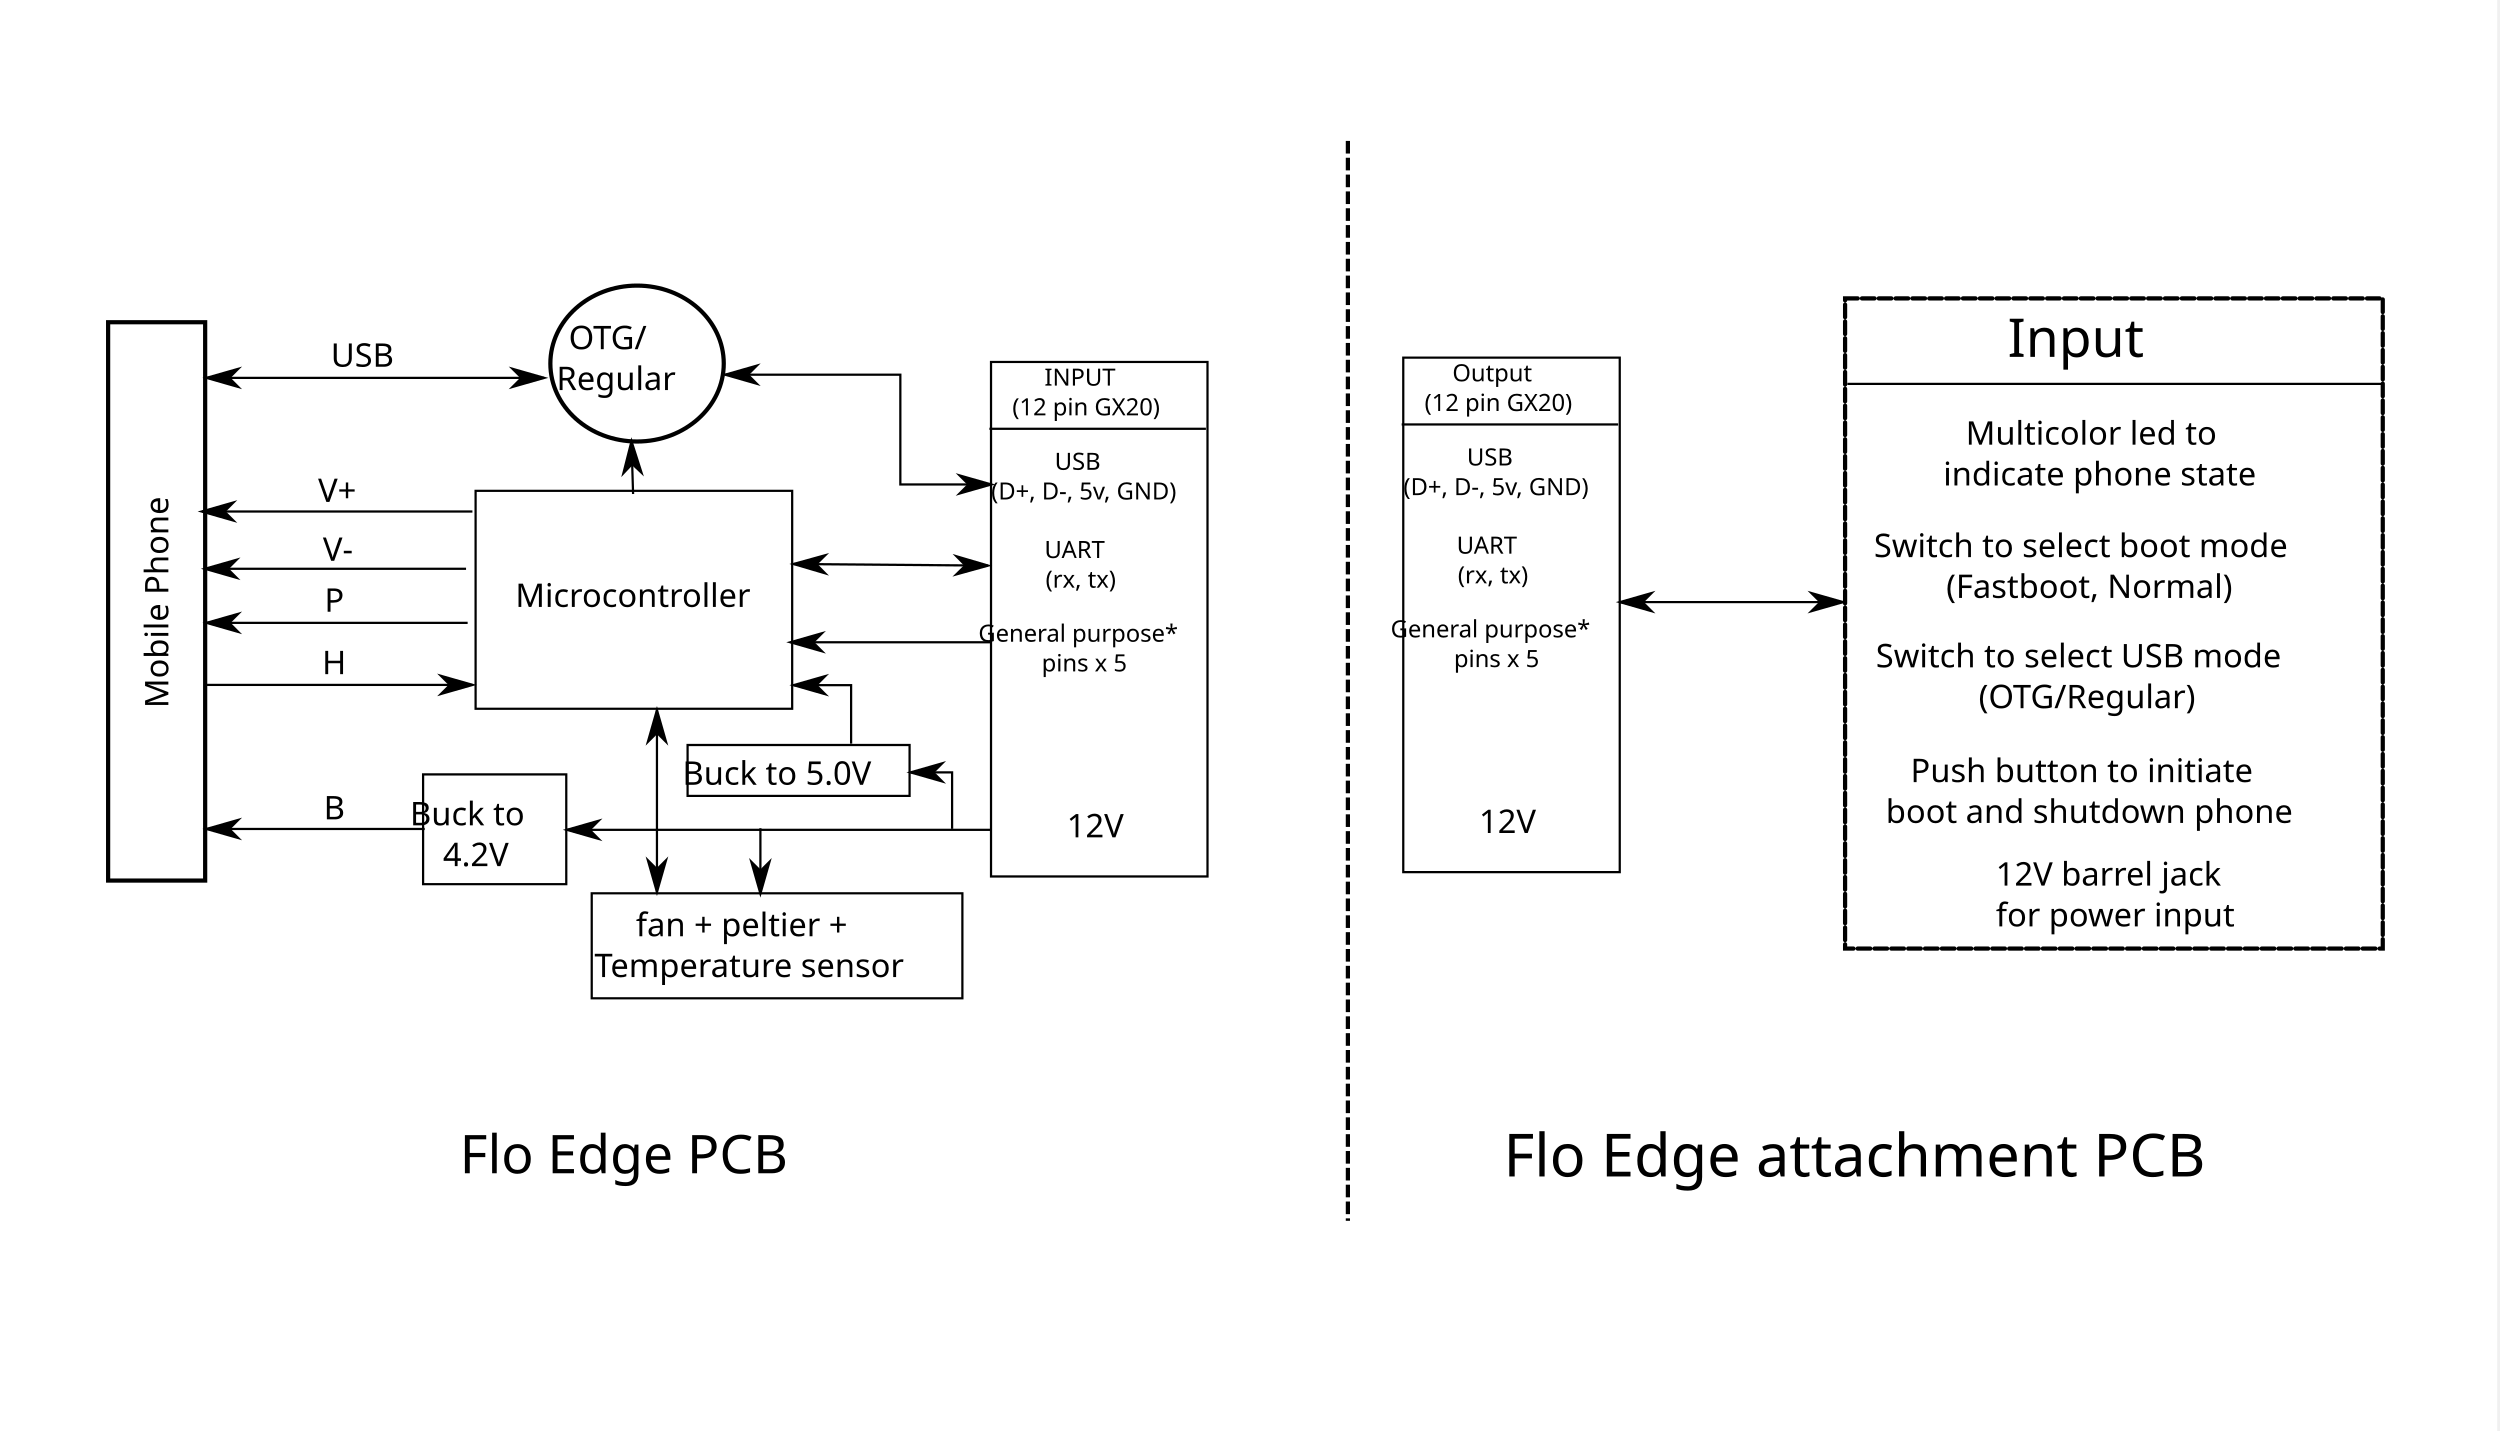
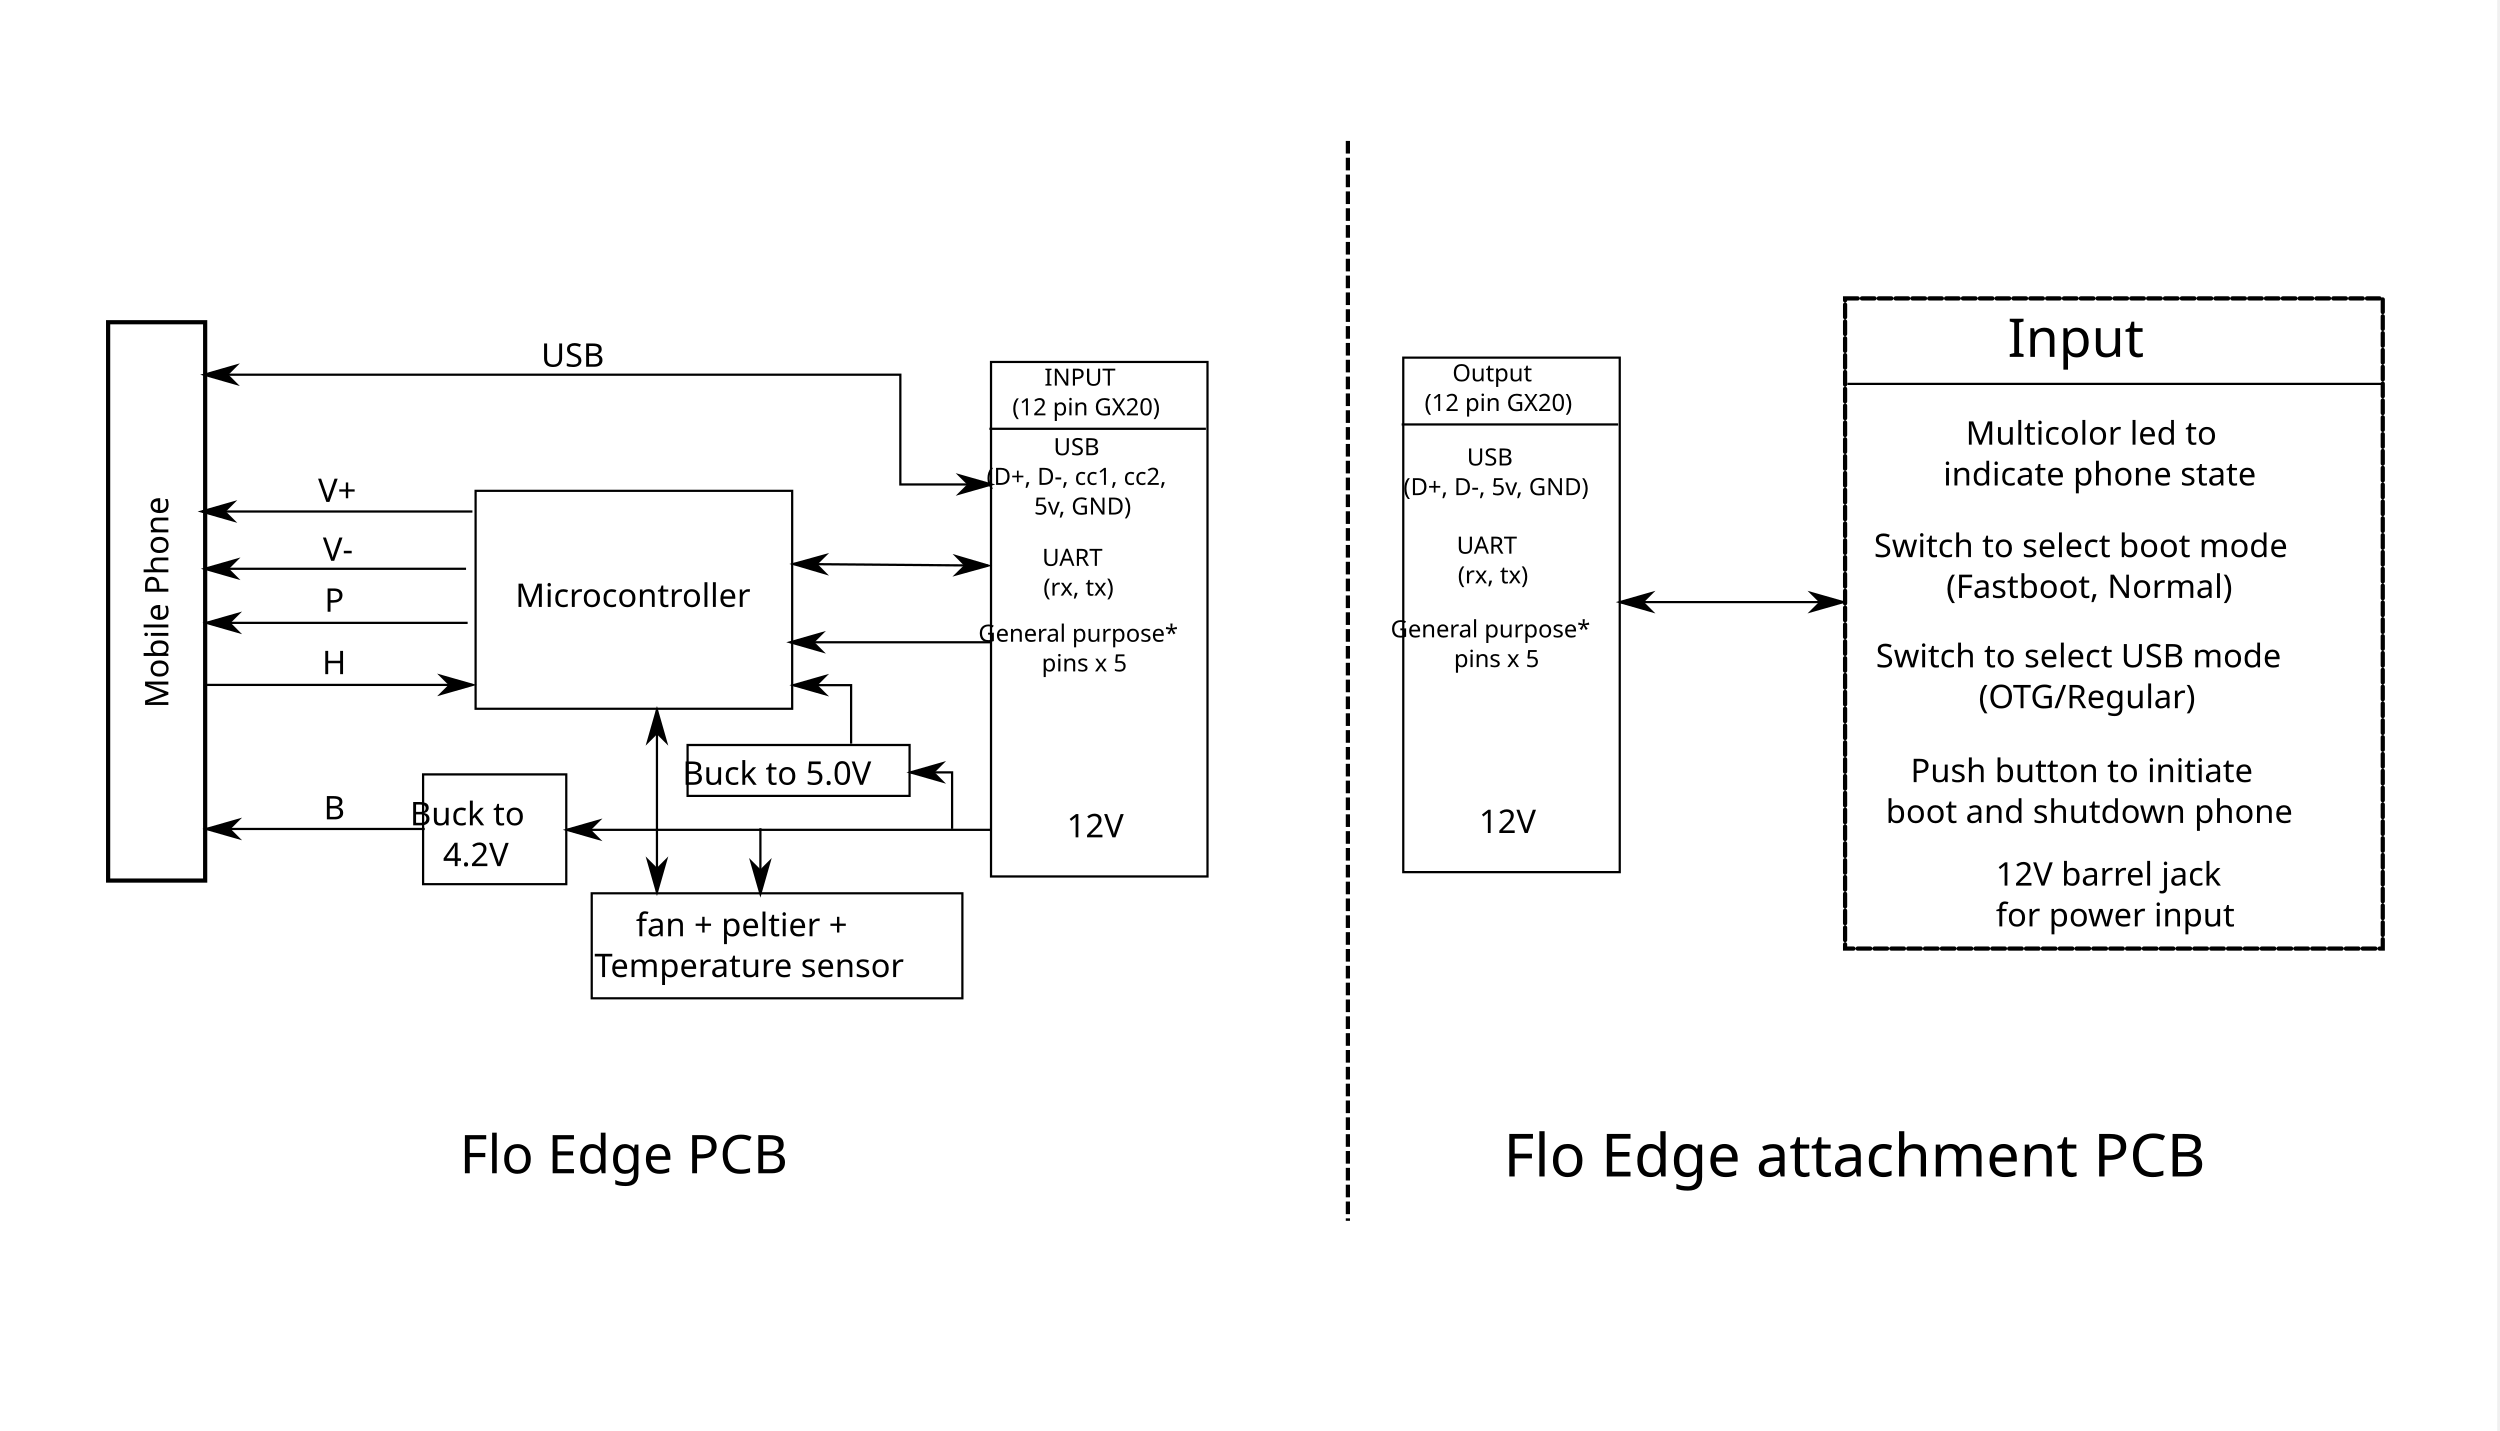
<svg xmlns="http://www.w3.org/2000/svg" width="297mm" height="170mm" viewBox="0 0 297 170" version="1.1" id="svg8">
  <defs id="defs2">
    <marker orient="auto" refY="0" refX="0" id="marker5288" style="overflow:visible">
      <path id="path5286" d="M 0,0 5,-5 -12.5,0 5,5 Z" style="fill:#000000;fill-opacity:1;fill-rule:evenodd;stroke:#000000;stroke-width:1pt;stroke-opacity:1" transform="matrix(-0.8,0,0,-0.8,-10,0)" />
    </marker>
    <marker style="overflow:visible" id="marker4830" refX="0" refY="0" orient="auto">
      <path transform="matrix(-0.8,0,0,-0.8,-10,0)" style="fill:#000000;fill-opacity:1;fill-rule:evenodd;stroke:#000000;stroke-width:1pt;stroke-opacity:1" d="M 0,0 5,-5 -12.5,0 5,5 Z" id="path4828" />
    </marker>
    <marker orient="auto" refY="0" refX="0" id="marker2820" style="overflow:visible">
      <path id="path2818" d="M 0,0 5,-5 -12.5,0 5,5 Z" style="fill:#000000;fill-opacity:1;fill-rule:evenodd;stroke:#000000;stroke-width:1pt;stroke-opacity:1" transform="matrix(-0.8,0,0,-0.8,-10,0)" />
    </marker>
    <marker style="overflow:visible" id="marker7310" refX="0" refY="0" orient="auto">
      <path transform="matrix(-0.8,0,0,-0.8,-10,0)" style="fill:#000000;fill-opacity:1;fill-rule:evenodd;stroke:#000000;stroke-width:1pt;stroke-opacity:1" d="M 0,0 5,-5 -12.5,0 5,5 Z" id="path7308" />
    </marker>
    <marker style="overflow:visible" id="marker1820" refX="0" refY="0" orient="auto">
      <path transform="matrix(-0.8,0,0,-0.8,-10,0)" style="fill:#000000;fill-opacity:1;fill-rule:evenodd;stroke:#000000;stroke-width:1pt;stroke-opacity:1" d="M 0,0 5,-5 -12.5,0 5,5 Z" id="path1818" />
    </marker>
    <marker style="overflow:visible" id="marker1642" refX="0" refY="0" orient="auto">
      <path transform="matrix(-0.8,0,0,-0.8,-10,0)" style="fill:#000000;fill-opacity:1;fill-rule:evenodd;stroke:#000000;stroke-width:1pt;stroke-opacity:1" d="M 0,0 5,-5 -12.5,0 5,5 Z" id="path1640" />
    </marker>
    <marker orient="auto" refY="0" refX="0" id="marker1464" style="overflow:visible">
      <path id="path1204" d="M 0,0 5,-5 -12.5,0 5,5 Z" style="fill:#000000;fill-opacity:1;fill-rule:evenodd;stroke:#000000;stroke-width:1pt;stroke-opacity:1" transform="matrix(-0.8,0,0,-0.8,-10,0)" />
    </marker>
    <marker style="overflow:visible" id="marker13485" refX="0" refY="0" orient="auto">
      <path transform="matrix(-0.8,0,0,-0.8,-10,0)" style="fill:#000000;fill-opacity:1;fill-rule:evenodd;stroke:#000000;stroke-width:1pt;stroke-opacity:1" d="M 0,0 5,-5 -12.5,0 5,5 Z" id="path13483" />
    </marker>
    <marker orient="auto" refY="0" refX="0" id="marker8272" style="overflow:visible">
      <path id="path8270" d="M 0,0 5,-5 -12.5,0 5,5 Z" style="fill:#000000;fill-opacity:1;fill-rule:evenodd;stroke:#000000;stroke-width:1pt;stroke-opacity:1" transform="matrix(0.8,0,0,0.8,10,0)" />
    </marker>
    <marker orient="auto" refY="0" refX="0" id="marker7032" style="overflow:visible">
      <path id="path7030" d="M 0,0 5,-5 -12.5,0 5,5 Z" style="fill:#000000;fill-opacity:1;fill-rule:evenodd;stroke:#000000;stroke-width:1pt;stroke-opacity:1" transform="matrix(-0.8,0,0,-0.8,-10,0)" />
    </marker>
    <marker style="overflow:visible" id="marker6848" refX="0" refY="0" orient="auto">
      <path transform="matrix(0.8,0,0,0.8,10,0)" style="fill:#000000;fill-opacity:1;fill-rule:evenodd;stroke:#000000;stroke-width:1pt;stroke-opacity:1" d="M 0,0 5,-5 -12.5,0 5,5 Z" id="path6846" />
    </marker>
    <marker style="overflow:visible" id="marker4317" refX="0" refY="0" orient="auto">
      <path transform="matrix(0.8,0,0,0.8,10,0)" style="fill:#000000;fill-opacity:1;fill-rule:evenodd;stroke:#000000;stroke-width:1pt;stroke-opacity:1" d="M 0,0 5,-5 -12.5,0 5,5 Z" id="path4315" />
    </marker>
    <marker orient="auto" refY="0" refX="0" id="marker4023" style="overflow:visible">
      <path id="path4021" d="M 0,0 5,-5 -12.5,0 5,5 Z" style="fill:#000000;fill-opacity:1;fill-rule:evenodd;stroke:#000000;stroke-width:1pt;stroke-opacity:1" transform="matrix(-0.8,0,0,-0.8,-10,0)" />
    </marker>
    <marker orient="auto" refY="0" refX="0" id="marker2481" style="overflow:visible">
      <path id="path2479" d="M 0,0 5,-5 -12.5,0 5,5 Z" style="fill:#000000;fill-opacity:1;fill-rule:evenodd;stroke:#000000;stroke-width:1pt;stroke-opacity:1" transform="matrix(-0.8,0,0,-0.8,-10,0)" />
    </marker>
    <marker style="overflow:visible" id="marker2369" refX="0" refY="0" orient="auto">
      <path transform="matrix(0.8,0,0,0.8,10,0)" style="fill:#000000;fill-opacity:1;fill-rule:evenodd;stroke:#000000;stroke-width:1pt;stroke-opacity:1" d="M 0,0 5,-5 -12.5,0 5,5 Z" id="path2367" />
    </marker>
-     <marker style="overflow:visible" id="marker1927" refX="0" refY="0" orient="auto">
-       <path transform="matrix(-0.8,0,0,-0.8,-10,0)" style="fill:#000000;fill-opacity:1;fill-rule:evenodd;stroke:#000000;stroke-width:1pt;stroke-opacity:1" d="M 0,0 5,-5 -12.5,0 5,5 Z" id="path1925" />
-     </marker>
    <marker orient="auto" refY="0" refX="0" id="marker1657" style="overflow:visible">
      <path id="path1655" d="M 0,0 5,-5 -12.5,0 5,5 Z" style="fill:#000000;fill-opacity:1;fill-rule:evenodd;stroke:#000000;stroke-width:1pt;stroke-opacity:1" transform="matrix(-0.8,0,0,-0.8,-10,0)" />
    </marker>
    <marker style="overflow:visible" id="marker1573" refX="0" refY="0" orient="auto">
      <path transform="matrix(-0.8,0,0,-0.8,-10,0)" style="fill:#000000;fill-opacity:1;fill-rule:evenodd;stroke:#000000;stroke-width:1pt;stroke-opacity:1" d="M 0,0 5,-5 -12.5,0 5,5 Z" id="path1571" />
    </marker>
    <marker orient="auto" refY="0" refX="0" id="marker1497" style="overflow:visible">
      <path id="path1495" d="M 0,0 5,-5 -12.5,0 5,5 Z" style="fill:#000000;fill-opacity:1;fill-rule:evenodd;stroke:#000000;stroke-width:1pt;stroke-opacity:1" transform="matrix(0.8,0,0,0.8,10,0)" />
    </marker>
    <marker orient="auto" refY="0" refX="0" id="marker1409" style="overflow:visible">
      <path id="path1407" d="M 0,0 5,-5 -12.5,0 5,5 Z" style="fill:#000000;fill-opacity:1;fill-rule:evenodd;stroke:#000000;stroke-width:1pt;stroke-opacity:1" transform="matrix(-0.8,0,0,-0.8,-10,0)" />
    </marker>
    <marker style="overflow:visible" id="marker1347" refX="0" refY="0" orient="auto">
      <path transform="matrix(0.8,0,0,0.8,10,0)" style="fill:#000000;fill-opacity:1;fill-rule:evenodd;stroke:#000000;stroke-width:1pt;stroke-opacity:1" d="M 0,0 5,-5 -12.5,0 5,5 Z" id="path1345" />
    </marker>
    <marker orient="auto" refY="0" refX="0" id="marker1295" style="overflow:visible">
      <path id="path1293" d="M 0,0 5,-5 -12.5,0 5,5 Z" style="fill:#000000;fill-opacity:1;fill-rule:evenodd;stroke:#000000;stroke-width:1pt;stroke-opacity:1" transform="matrix(0.8,0,0,0.8,10,0)" />
    </marker>
    <marker style="overflow:visible" id="marker1249" refX="0" refY="0" orient="auto">
      <path transform="matrix(0.8,0,0,0.8,10,0)" style="fill:#000000;fill-opacity:1;fill-rule:evenodd;stroke:#000000;stroke-width:1pt;stroke-opacity:1" d="M 0,0 5,-5 -12.5,0 5,5 Z" id="path1247" />
    </marker>
    <marker style="overflow:visible" id="marker1209" refX="0" refY="0" orient="auto">
      <path transform="matrix(-0.8,0,0,-0.8,-10,0)" style="fill:#000000;fill-opacity:1;fill-rule:evenodd;stroke:#000000;stroke-width:1pt;stroke-opacity:1" d="M 0,0 5,-5 -12.5,0 5,5 Z" id="path1207" />
-     </marker>
-     <marker orient="auto" refY="0" refX="0" id="Arrow1Lend" style="overflow:visible">
-       <path id="path868" d="M 0,0 5,-5 -12.5,0 5,5 Z" style="fill:#000000;fill-opacity:1;fill-rule:evenodd;stroke:#000000;stroke-width:1pt;stroke-opacity:1" transform="matrix(-0.8,0,0,-0.8,-10,0)" />
-     </marker>
-     <marker orient="auto" refY="0" refX="0" id="Arrow1Lstart" style="overflow:visible">
-       <path id="path865" d="M 0,0 5,-5 -12.5,0 5,5 Z" style="fill:#000000;fill-opacity:1;fill-rule:evenodd;stroke:#000000;stroke-width:1pt;stroke-opacity:1" transform="matrix(0.8,0,0,0.8,10,0)" />
    </marker>
    <marker style="overflow:visible" id="marker4317-4" refX="0" refY="0" orient="auto">
      <path transform="matrix(0.8,0,0,0.8,10,0)" style="fill:#000000;fill-opacity:1;fill-rule:evenodd;stroke:#000000;stroke-width:1pt;stroke-opacity:1" d="M 0,0 5,-5 -12.5,0 5,5 Z" id="path4315-4" />
    </marker>
    <marker style="overflow:visible" id="marker4471-9" refX="0" refY="0" orient="auto">
      <path transform="matrix(-0.8,0,0,-0.8,-10,0)" style="fill:#000000;fill-opacity:1;fill-rule:evenodd;stroke:#000000;stroke-width:1pt;stroke-opacity:1" d="M 0,0 5,-5 -12.5,0 5,5 Z" id="path4469-9" />
    </marker>
  </defs>
  <g id="layer1" transform="translate(0,-127)">
    <rect style="fill:#ffffff;fill-opacity:1;stroke:none;stroke-width:0.5;stroke-linecap:round;stroke-miterlimit:4;stroke-dasharray:1.5, 0.5;stroke-dashoffset:0;stroke-opacity:1" id="rect1309" width="296.669" height="170.518" x="0" y="126.482" />
    <text xml:space="preserve" style="font-style:normal;font-variant:normal;font-weight:normal;font-stretch:normal;font-size:3.881px;line-height:1.25;font-family:sans-serif;-inkscape-font-specification:sans-serif;letter-spacing:0px;word-spacing:0px;fill:#000000;fill-opacity:1;stroke:none;stroke-width:0.265" x="-211.117" y="20" id="text817" transform="rotate(-90)">
      <tspan id="tspan815" x="-211.117" y="20" style="font-style:normal;font-variant:normal;font-weight:normal;font-stretch:normal;font-family:sans-serif;-inkscape-font-specification:sans-serif;stroke-width:0.265">Mobile Phone</tspan>
    </text>
    <text xml:space="preserve" style="font-style:normal;font-variant:normal;font-weight:normal;font-stretch:normal;font-size:3.881px;line-height:1.25;font-family:sans-serif;-inkscape-font-specification:sans-serif;letter-spacing:0px;word-spacing:0px;fill:#000000;fill-opacity:1;stroke:none;stroke-width:0.265" x="61.226" y="199.106" id="text821">
      <tspan id="tspan819" x="61.226" y="199.106" style="font-style:normal;font-variant:normal;font-weight:normal;font-stretch:normal;font-family:sans-serif;-inkscape-font-specification:sans-serif;stroke-width:0.265">Microcontroller</tspan>
    </text>
-     <text xml:space="preserve" style="font-style:normal;font-variant:normal;font-weight:normal;font-stretch:normal;font-size:3.881px;line-height:1.25;font-family:sans-serif;-inkscape-font-specification:sans-serif;text-align:center;letter-spacing:0px;word-spacing:0px;text-anchor:middle;fill:#000000;fill-opacity:1;stroke:none;stroke-width:0.265" x="75.72" y="168.49" id="text825">
-       <tspan id="tspan823" x="75.72" y="168.49" style="font-style:normal;font-variant:normal;font-weight:normal;font-stretch:normal;font-family:sans-serif;-inkscape-font-specification:sans-serif;text-align:center;text-anchor:middle;stroke-width:0.265">OTG/</tspan>
-       <tspan x="75.72" y="173.341" style="font-style:normal;font-variant:normal;font-weight:normal;font-stretch:normal;font-family:sans-serif;-inkscape-font-specification:sans-serif;text-align:center;text-anchor:middle;stroke-width:0.265" id="tspan827">Regular</tspan>
-     </text>
    <text xml:space="preserve" style="font-style:normal;font-variant:normal;font-weight:normal;font-stretch:normal;font-size:3.881px;line-height:1.25;font-family:sans-serif;-inkscape-font-specification:sans-serif;text-align:center;letter-spacing:0px;word-spacing:0px;text-anchor:middle;fill:#000000;fill-opacity:1;stroke:none;stroke-width:0.265" x="59.05" y="225.048" id="text831">
      <tspan id="tspan829" x="59.05" y="225.048" style="font-style:normal;font-variant:normal;font-weight:normal;font-stretch:normal;font-family:sans-serif;-inkscape-font-specification:sans-serif;text-align:center;text-anchor:middle;stroke-width:0.265">Buck to</tspan>
      <tspan x="59.05" y="229.898" style="font-style:normal;font-variant:normal;font-weight:normal;font-stretch:normal;font-family:sans-serif;-inkscape-font-specification:sans-serif;text-align:center;text-anchor:middle;stroke-width:0.265" id="tspan833">4.2V</tspan>
    </text>
-     <text xml:space="preserve" style="font-style:normal;font-variant:normal;font-weight:normal;font-stretch:normal;font-size:3.881px;line-height:1.25;font-family:sans-serif;-inkscape-font-specification:sans-serif;letter-spacing:0px;word-spacing:0px;fill:#000000;fill-opacity:1;stroke:none;stroke-width:0.265" x="39.303" y="170.569" id="text837">
-       <tspan id="tspan835" x="39.303" y="170.569" style="font-style:normal;font-variant:normal;font-weight:normal;font-stretch:normal;font-family:sans-serif;-inkscape-font-specification:sans-serif;stroke-width:0.265">USB</tspan>
+     <text xml:space="preserve" style="font-style:normal;font-variant:normal;font-weight:normal;font-stretch:normal;font-size:3.881px;line-height:1.25;font-family:sans-serif;-inkscape-font-specification:sans-serif;letter-spacing:0px;word-spacing:0px;fill:#000000;fill-opacity:1;stroke:none;stroke-width:0.265" x="64.293" y="170.569" id="text837">
+       <tspan id="tspan835" x="64.293" y="170.569" style="font-style:normal;font-variant:normal;font-weight:normal;font-stretch:normal;font-family:sans-serif;-inkscape-font-specification:sans-serif;stroke-width:0.265">USB</tspan>
    </text>
    <text xml:space="preserve" style="font-style:normal;font-variant:normal;font-weight:normal;font-stretch:normal;font-size:3.881px;line-height:1.25;font-family:sans-serif;-inkscape-font-specification:sans-serif;letter-spacing:0px;word-spacing:0px;fill:#000000;fill-opacity:1;stroke:none;stroke-width:0.265" x="37.791" y="186.633" id="text841">
      <tspan id="tspan839" x="37.791" y="186.633" style="font-style:normal;font-variant:normal;font-weight:normal;font-stretch:normal;font-family:sans-serif;-inkscape-font-specification:sans-serif;stroke-width:0.265">V+</tspan>
    </text>
    <text xml:space="preserve" style="font-style:normal;font-variant:normal;font-weight:normal;font-stretch:normal;font-size:3.881px;line-height:1.25;font-family:sans-serif;-inkscape-font-specification:sans-serif;letter-spacing:0px;word-spacing:0px;fill:#000000;fill-opacity:1;stroke:none;stroke-width:0.265" x="38.358" y="193.626" id="text845">
      <tspan id="tspan843" x="38.358" y="193.626" style="font-style:normal;font-variant:normal;font-weight:normal;font-stretch:normal;font-family:sans-serif;-inkscape-font-specification:sans-serif;stroke-width:0.265">V-</tspan>
    </text>
    <text xml:space="preserve" style="font-style:normal;font-variant:normal;font-weight:normal;font-stretch:normal;font-size:3.881px;line-height:1.25;font-family:sans-serif;-inkscape-font-specification:sans-serif;letter-spacing:0px;word-spacing:0px;fill:#000000;fill-opacity:1;stroke:none;stroke-width:0.265" x="38.547" y="199.673" id="text849">
      <tspan id="tspan847" x="38.547" y="199.673" style="font-style:normal;font-variant:normal;font-weight:normal;font-stretch:normal;font-family:sans-serif;-inkscape-font-specification:sans-serif;stroke-width:0.265">P</tspan>
    </text>
    <text xml:space="preserve" style="font-style:normal;font-variant:normal;font-weight:normal;font-stretch:normal;font-size:3.881px;line-height:1.25;font-family:sans-serif;-inkscape-font-specification:sans-serif;letter-spacing:0px;word-spacing:0px;fill:#000000;fill-opacity:1;stroke:none;stroke-width:0.265" x="38.27" y="207.09" id="text853">
      <tspan id="tspan851" x="38.27" y="207.09" style="font-style:normal;font-variant:normal;font-weight:normal;font-stretch:normal;font-family:sans-serif;-inkscape-font-specification:sans-serif;stroke-width:0.265">H</tspan>
    </text>
    <text xml:space="preserve" style="font-style:normal;font-variant:normal;font-weight:normal;font-stretch:normal;font-size:3.881px;line-height:1.25;font-family:sans-serif;-inkscape-font-specification:sans-serif;letter-spacing:0px;word-spacing:0px;fill:#000000;fill-opacity:1;stroke:none;stroke-width:0.265" x="38.457" y="224.338" id="text857">
      <tspan id="tspan855" x="38.457" y="224.338" style="font-style:normal;font-variant:normal;font-weight:normal;font-stretch:normal;font-family:sans-serif;-inkscape-font-specification:sans-serif;stroke-width:0.265">B</tspan>
    </text>
    <rect style="fill:none;fill-opacity:1;stroke:#000000;stroke-width:0.5;stroke-linecap:round;stroke-miterlimit:4;stroke-dasharray:none;stroke-dashoffset:0;stroke-opacity:1" id="rect859" width="11.528" height="66.335" x="12.845" y="165.278" />
-     <path style="fill:none;fill-opacity:1;stroke:#000000;stroke-width:0.5;stroke-linecap:round;stroke-miterlimit:4;stroke-dasharray:none;stroke-dashoffset:0;stroke-opacity:1" id="path861" d="m 85.983,170.191 a 10.3,9.26 0 0 1 -10.297,9.26 10.3,9.26 0 0 1 -10.303,-9.255 10.3,9.26 0 0 1 10.29,-9.266 10.3,9.26 0 0 1 10.31,9.249" />
-     <path style="fill:none;stroke:#000000;stroke-width:0.265;stroke-linecap:butt;stroke-linejoin:miter;stroke-miterlimit:4;stroke-dasharray:none;stroke-opacity:1;marker-start:url(#Arrow1Lstart);marker-end:url(#Arrow1Lend)" d="M 24.562,171.892 H 64.627" id="path863" />
    <rect style="fill:none;fill-opacity:1;stroke:#000000;stroke-width:0.265;stroke-linecap:round;stroke-miterlimit:4;stroke-dasharray:none;stroke-dashoffset:0;stroke-opacity:1" id="rect1179" width="37.609" height="25.891" x="56.501" y="185.31" />
    <path style="fill:none;stroke:#000000;stroke-width:0.265px;stroke-linecap:butt;stroke-linejoin:miter;stroke-opacity:1;marker-start:url(#marker1347)" d="M 23.995,187.767 H 56.123" id="path1181" />
    <path style="fill:none;stroke:#000000;stroke-width:0.265px;stroke-linecap:butt;stroke-linejoin:miter;stroke-opacity:1;marker-start:url(#marker1295)" d="M 24.373,194.571 H 55.367" id="path1183" />
    <path style="fill:none;stroke:#000000;stroke-width:0.265px;stroke-linecap:butt;stroke-linejoin:miter;stroke-opacity:1;marker-start:url(#marker1249)" d="M 24.562,200.996 H 55.556" id="path1185" />
    <path style="fill:none;stroke:#000000;stroke-width:0.265px;stroke-linecap:butt;stroke-linejoin:miter;stroke-opacity:1;marker-end:url(#marker1209)" d="M 24.562,208.367 H 56.123" id="path1187" />
    <rect style="fill:none;fill-opacity:1;stroke:#000000;stroke-width:0.265;stroke-linecap:round;stroke-miterlimit:4;stroke-dasharray:none;stroke-dashoffset:0;stroke-opacity:1" id="rect1397" width="17.009" height="13.04" x="50.264" y="219" />
    <path style="fill:none;stroke:#000000;stroke-width:0.265px;stroke-linecap:butt;stroke-linejoin:miter;stroke-opacity:1;marker-end:url(#marker1409)" d="M 50.453,225.481 H 24.562" id="path1399" />
    <text xml:space="preserve" style="font-style:normal;font-variant:normal;font-weight:normal;font-stretch:normal;font-size:2.822px;line-height:1.25;font-family:sans-serif;-inkscape-font-specification:sans-serif;text-align:center;letter-spacing:0px;word-spacing:0px;text-anchor:middle;fill:#000000;fill-opacity:1;stroke:none;stroke-width:0.265" x="130.656" y="203.236" id="text1467">
      <tspan x="130.656" y="203.236" style="font-size:2.822px;text-align:center;text-anchor:middle;stroke-width:0.265" id="tspan1469">General purpose*</tspan>
      <tspan x="130.656" y="206.763" style="font-size:2.822px;text-align:center;text-anchor:middle;stroke-width:0.265" id="tspan4598">pins x 5</tspan>
    </text>
-     <text xml:space="preserve" style="font-style:normal;font-variant:normal;font-weight:normal;font-stretch:normal;font-size:2.822px;line-height:1.25;font-family:sans-serif;-inkscape-font-specification:sans-serif;text-align:center;letter-spacing:0px;word-spacing:0px;text-anchor:middle;fill:#000000;fill-opacity:1;stroke:none;stroke-width:0.265" x="130.586" y="182.813" id="text1473">
-       <tspan id="tspan1471" x="130.586" y="182.813" style="font-size:2.822px;text-align:center;text-anchor:middle;stroke-width:0.265">USB</tspan>
-       <tspan x="130.586" y="186.341" style="font-size:2.822px;text-align:center;text-anchor:middle;stroke-width:0.265" id="tspan4590">(D+, D-, 5v, GND)</tspan>
+     <text xml:space="preserve" style="font-style:normal;font-variant:normal;font-weight:normal;font-stretch:normal;font-size:2.822px;line-height:1.25;font-family:sans-serif;-inkscape-font-specification:sans-serif;text-align:center;letter-spacing:0px;word-spacing:0px;text-anchor:middle;fill:#000000;fill-opacity:1;stroke:none;stroke-width:0.265" x="130.453" y="181.076" id="text1473">
+       <tspan id="tspan1471" x="130.453" y="181.076" style="font-size:2.822px;text-align:center;text-anchor:middle;stroke-width:0.265">USB</tspan>
+       <tspan x="130.453" y="184.604" style="font-size:2.822px;text-align:center;text-anchor:middle;stroke-width:0.265" id="tspan4590">(D+, D-, cc1, cc2,</tspan>
+       <tspan x="130.453" y="188.131" style="font-size:2.822px;text-align:center;text-anchor:middle;stroke-width:0.265" id="tspan2378">5v, GND)</tspan>
    </text>
    <text xml:space="preserve" style="font-style:normal;font-variant:normal;font-weight:normal;font-stretch:normal;font-size:3.881px;line-height:1.25;font-family:sans-serif;-inkscape-font-specification:sans-serif;letter-spacing:0px;word-spacing:0px;fill:#000000;fill-opacity:1;stroke:none;stroke-width:0.265" x="126.734" y="226.476" id="text1477">
      <tspan id="tspan1475" x="126.734" y="226.476" style="stroke-width:0.265">12V</tspan>
    </text>
    <rect style="fill:none;fill-opacity:1;stroke:#000000;stroke-width:0.265;stroke-linecap:round;stroke-miterlimit:4;stroke-dasharray:none;stroke-dashoffset:0;stroke-opacity:1" id="rect1479" width="25.718" height="61.124" x="117.733" y="170.002" />
    <text xml:space="preserve" style="font-style:normal;font-variant:normal;font-weight:normal;font-stretch:normal;font-size:2.822px;line-height:1.25;font-family:sans-serif;-inkscape-font-specification:sans-serif;text-align:center;letter-spacing:0px;word-spacing:0px;text-anchor:middle;fill:#000000;fill-opacity:1;stroke:none;stroke-width:0.265" x="130.867" y="172.814" id="text1483">
      <tspan id="tspan1481" x="130.867" y="172.814" style="font-size:2.822px;text-align:center;text-anchor:middle;stroke-width:0.265">INPUT</tspan>
      <tspan x="130.867" y="176.342" style="font-size:2.822px;text-align:center;text-anchor:middle;stroke-width:0.265" id="tspan5098">(12 pin GX20)</tspan>
    </text>
    <path style="fill:none;stroke:#000000;stroke-width:0.265px;stroke-linecap:butt;stroke-linejoin:miter;stroke-opacity:1" d="m 117.544,177.94 h 25.718" id="path1485" />
-     <path style="fill:none;stroke:#000000;stroke-width:0.265px;stroke-linecap:butt;stroke-linejoin:miter;stroke-opacity:1;marker-start:url(#marker1497);marker-end:url(#marker1573)" d="M 117.733,184.554 H 106.961 V 171.514 H 86.172" id="path1487" />
+     <path style="fill:none;stroke:#000000;stroke-width:0.265px;stroke-linecap:butt;stroke-linejoin:miter;stroke-opacity:1;marker-start:url(#marker1497);marker-end:url(#marker1573)" d="m 117.733,184.554 h -10.772 v -13.04 l -82.662,0" id="path1487" />
    <path style="fill:none;stroke:#000000;stroke-width:0.265px;stroke-linecap:butt;stroke-linejoin:miter;stroke-opacity:1;marker-end:url(#marker1657)" d="M 117.733,203.301 H 93.921" id="path1647" />
-     <path style="fill:none;stroke:#000000;stroke-width:0.265px;stroke-linecap:butt;stroke-linejoin:miter;stroke-opacity:1;marker-end:url(#marker1927)" d="m 75.211,185.688 -0.189,-6.237" id="path1917" />
-     <text xml:space="preserve" style="font-style:normal;font-variant:normal;font-weight:normal;font-stretch:normal;font-size:2.822px;line-height:1.25;font-family:sans-serif;-inkscape-font-specification:sans-serif;text-align:center;letter-spacing:0px;word-spacing:0px;text-anchor:middle;fill:#000000;fill-opacity:1;stroke:none;stroke-width:0.265" x="130.23" y="193.29" id="text2357">
-       <tspan id="tspan2355" x="130.23" y="193.29" style="font-size:2.822px;text-align:center;text-anchor:middle;stroke-width:0.265">UART</tspan>
-       <tspan x="130.23" y="196.818" style="font-size:2.822px;text-align:center;text-anchor:middle;stroke-width:0.265" id="tspan4592">(rx, tx)</tspan>
+     <text xml:space="preserve" style="font-style:normal;font-variant:normal;font-weight:normal;font-stretch:normal;font-size:2.822px;line-height:1.25;font-family:sans-serif;-inkscape-font-specification:sans-serif;text-align:center;letter-spacing:0px;word-spacing:0px;text-anchor:middle;fill:#000000;fill-opacity:1;stroke:none;stroke-width:0.265" x="129.963" y="194.225" id="text2357">
+       <tspan id="tspan2355" x="129.963" y="194.225" style="font-size:2.822px;text-align:center;text-anchor:middle;stroke-width:0.265">UART</tspan>
+       <tspan x="129.963" y="197.753" style="font-size:2.822px;text-align:center;text-anchor:middle;stroke-width:0.265" id="tspan4592">(rx, tx)</tspan>
    </text>
    <path style="fill:none;stroke:#000000;stroke-width:0.265px;stroke-linecap:butt;stroke-linejoin:miter;stroke-opacity:1;marker-start:url(#marker2369);marker-end:url(#marker2481)" d="m 94.299,194.004 23.057,0.189 v 0" id="path2359" />
    <text xml:space="preserve" style="font-style:normal;font-variant:normal;font-weight:normal;font-stretch:normal;font-size:3.881px;line-height:1.25;font-family:sans-serif;-inkscape-font-specification:sans-serif;text-align:center;letter-spacing:0px;word-spacing:0px;text-anchor:middle;fill:#000000;fill-opacity:1;stroke:none;stroke-width:0.265" x="91.53" y="238.227" id="text5372">
      <tspan id="tspan5370" x="92.147" y="238.227" style="text-align:center;text-anchor:middle;stroke-width:0.265">fan + peltier + </tspan>
      <tspan x="91.53" y="243.078" style="text-align:center;text-anchor:middle;stroke-width:0.265" id="tspan6838">Temperature sensor</tspan>
    </text>
    <rect style="fill:none;fill-opacity:1;stroke:#000000;stroke-width:0.265;stroke-linecap:round;stroke-miterlimit:4;stroke-dasharray:none;stroke-dashoffset:0;stroke-opacity:1" id="rect5374" width="44.034" height="12.473" x="70.297" y="233.124" />
    <path style="fill:none;stroke:#000000;stroke-width:0.265px;stroke-linecap:butt;stroke-linejoin:miter;stroke-opacity:1;marker-start:url(#marker6848);marker-end:url(#marker7032)" d="m 78.046,211.391 v 21.545" id="path6834" />
    <text xml:space="preserve" style="font-style:normal;font-variant:normal;font-weight:normal;font-stretch:normal;font-size:3.881px;line-height:1.25;font-family:sans-serif;-inkscape-font-specification:sans-serif;text-align:center;letter-spacing:0px;word-spacing:0px;text-anchor:middle;fill:#000000;fill-opacity:1;stroke:none;stroke-width:0.265" x="94.817" y="220.229" id="text831-9-6">
      <tspan x="94.817" y="220.229" style="font-style:normal;font-variant:normal;font-weight:normal;font-stretch:normal;font-family:sans-serif;-inkscape-font-specification:sans-serif;text-align:center;text-anchor:middle;stroke-width:0.265" id="tspan833-2-5">Buck to 5.0V</tspan>
    </text>
    <rect style="fill:none;fill-opacity:1;stroke:#000000;stroke-width:0.265;stroke-linecap:round;stroke-miterlimit:4;stroke-dasharray:none;stroke-dashoffset:0;stroke-opacity:1" id="rect1397-5-0" width="26.373" height="6.048" x="81.685" y="215.504" />
    <path style="fill:none;stroke:#000000;stroke-width:0.265px;stroke-linecap:butt;stroke-linejoin:miter;stroke-opacity:1;marker-end:url(#marker1820)" d="M 117.74,225.584 H 67.374" id="path1810" />
    <path style="fill:none;stroke:#000000;stroke-width:0.265px;stroke-linecap:butt;stroke-linejoin:miter;stroke-opacity:1;marker-end:url(#marker7310)" d="m 90.336,225.395 v 7.727" id="path7300" />
    <path style="fill:none;stroke:#000000;stroke-width:0.265;stroke-linecap:butt;stroke-linejoin:miter;stroke-miterlimit:4;stroke-dasharray:none;stroke-opacity:1;marker-end:url(#marker2820)" d="m 101.112,215.346 v -6.949 h -6.815" id="path2810" />
    <path style="fill:none;stroke:#000000;stroke-width:0.265px;stroke-linecap:butt;stroke-linejoin:miter;stroke-opacity:1;marker-end:url(#marker4830)" d="m 113.109,225.468 v -6.709 h -4.914" id="path4916" />
    <path style="fill:none;stroke:#000000;stroke-width:0.5;stroke-linecap:butt;stroke-linejoin:miter;stroke-miterlimit:4;stroke-dasharray:1.5, 0.5;stroke-dashoffset:0;stroke-opacity:1" d="M 160.129,143.741 V 272.031" id="path5100" />
    <text xml:space="preserve" style="font-style:normal;font-variant:normal;font-weight:normal;font-stretch:normal;font-size:2.822px;line-height:1.25;font-family:sans-serif;-inkscape-font-specification:sans-serif;text-align:center;letter-spacing:0px;word-spacing:0px;text-anchor:middle;fill:#000000;fill-opacity:1;stroke:none;stroke-width:0.265" x="179.63" y="202.721" id="text1467-3">
      <tspan x="179.63" y="202.721" style="font-size:2.822px;text-align:center;text-anchor:middle;stroke-width:0.265" id="tspan1469-6">General purpose*</tspan>
      <tspan x="179.63" y="206.248" style="font-size:2.822px;text-align:center;text-anchor:middle;stroke-width:0.265" id="tspan4598-7">pins x 5</tspan>
    </text>
    <text xml:space="preserve" style="font-style:normal;font-variant:normal;font-weight:normal;font-stretch:normal;font-size:2.822px;line-height:1.25;font-family:sans-serif;-inkscape-font-specification:sans-serif;text-align:center;letter-spacing:0px;word-spacing:0px;text-anchor:middle;fill:#000000;fill-opacity:1;stroke:none;stroke-width:0.265" x="179.561" y="182.298" id="text1473-5">
      <tspan id="tspan1471-3" x="179.561" y="182.298" style="font-size:2.822px;text-align:center;text-anchor:middle;stroke-width:0.265">USB</tspan>
      <tspan x="179.561" y="185.826" style="font-size:2.822px;text-align:center;text-anchor:middle;stroke-width:0.265" id="tspan4590-5">(D+, D-, 5v, GND)</tspan>
    </text>
    <text xml:space="preserve" style="font-style:normal;font-variant:normal;font-weight:normal;font-stretch:normal;font-size:3.881px;line-height:1.25;font-family:sans-serif;-inkscape-font-specification:sans-serif;letter-spacing:0px;word-spacing:0px;fill:#000000;fill-opacity:1;stroke:none;stroke-width:0.265" x="175.709" y="225.961" id="text1477-6">
      <tspan id="tspan1475-2" x="175.709" y="225.961" style="stroke-width:0.265">12V</tspan>
    </text>
    <rect style="fill:none;fill-opacity:1;stroke:#000000;stroke-width:0.265;stroke-linecap:round;stroke-miterlimit:4;stroke-dasharray:none;stroke-dashoffset:0;stroke-opacity:1" id="rect1479-9" width="25.718" height="61.124" x="166.708" y="169.487" />
    <text xml:space="preserve" style="font-style:normal;font-variant:normal;font-weight:normal;font-stretch:normal;font-size:2.822px;line-height:1.25;font-family:sans-serif;-inkscape-font-specification:sans-serif;text-align:center;letter-spacing:0px;word-spacing:0px;text-anchor:middle;fill:#000000;fill-opacity:1;stroke:none;stroke-width:0.265" x="179.842" y="172.299" id="text1483-1">
      <tspan id="tspan1481-2" x="179.842" y="172.299" style="font-size:2.822px;text-align:center;text-anchor:middle;stroke-width:0.265">Output</tspan>
      <tspan x="179.842" y="175.827" style="font-size:2.822px;text-align:center;text-anchor:middle;stroke-width:0.265" id="tspan5098-7">(12 pin GX20)</tspan>
    </text>
    <path style="fill:none;stroke:#000000;stroke-width:0.265px;stroke-linecap:butt;stroke-linejoin:miter;stroke-opacity:1" d="m 166.519,177.425 h 25.718" id="path1485-0" />
    <text xml:space="preserve" style="font-style:normal;font-variant:normal;font-weight:normal;font-stretch:normal;font-size:2.822px;line-height:1.25;font-family:sans-serif;-inkscape-font-specification:sans-serif;text-align:center;letter-spacing:0px;word-spacing:0px;text-anchor:middle;fill:#000000;fill-opacity:1;stroke:none;stroke-width:0.265" x="179.205" y="192.775" id="text2357-9">
      <tspan id="tspan2355-3" x="179.205" y="192.775" style="font-size:2.822px;text-align:center;text-anchor:middle;stroke-width:0.265">UART</tspan>
      <tspan x="179.205" y="196.302" style="font-size:2.822px;text-align:center;text-anchor:middle;stroke-width:0.265" id="tspan4592-6">(rx, tx)</tspan>
    </text>
    <text xml:space="preserve" style="font-style:normal;font-variant:normal;font-weight:normal;font-stretch:normal;font-size:3.881px;line-height:1.25;font-family:sans-serif;-inkscape-font-specification:sans-serif;letter-spacing:0px;word-spacing:0px;fill:#000000;fill-opacity:1;stroke:none;stroke-width:0.265" x="237.103" y="232.207" id="text5164">
      <tspan id="tspan5162" x="237.103" y="232.207" style="stroke-width:0.265">12V barrel jack</tspan>
      <tspan x="237.103" y="237.058" style="stroke-width:0.265" id="tspan5166">for power input</tspan>
    </text>
    <text xml:space="preserve" style="font-style:normal;font-variant:normal;font-weight:normal;font-stretch:normal;font-size:3.881px;line-height:1.25;font-family:sans-serif;-inkscape-font-specification:sans-serif;text-align:center;letter-spacing:0px;word-spacing:0px;text-anchor:middle;fill:#000000;fill-opacity:1;stroke:none;stroke-width:0.265" x="251.976" y="179.823" id="text5170">
      <tspan id="tspan5168" x="251.976" y="179.823" style="text-align:center;text-anchor:middle;stroke-width:0.265">Multicolor led to</tspan>
      <tspan x="251.976" y="184.673" style="text-align:center;text-anchor:middle;stroke-width:0.265" id="tspan5172">indicate phone state</tspan>
    </text>
    <text xml:space="preserve" style="font-style:normal;font-variant:normal;font-weight:normal;font-stretch:normal;font-size:3.881px;line-height:1.25;font-family:sans-serif;-inkscape-font-specification:sans-serif;text-align:center;letter-spacing:0px;word-spacing:0px;text-anchor:middle;fill:#000000;fill-opacity:1;stroke:none;stroke-width:0.265" x="250.734" y="193.186" id="text5176">
      <tspan id="tspan5174" x="250.734" y="193.186" style="stroke-width:0.265">Switch to select boot mode</tspan>
      <tspan x="250.734" y="198.037" style="stroke-width:0.265" id="tspan5178">(Fastboot, Normal)</tspan>
    </text>
    <text xml:space="preserve" style="font-style:normal;font-variant:normal;font-weight:normal;font-stretch:normal;font-size:3.881px;line-height:1.25;font-family:sans-serif;-inkscape-font-specification:sans-serif;text-align:center;letter-spacing:0px;word-spacing:0px;text-anchor:middle;fill:#000000;fill-opacity:1;stroke:none;stroke-width:0.265" x="250.466" y="206.282" id="text5182">
      <tspan id="tspan5180" x="250.466" y="206.282" style="stroke-width:0.265">Switch to select USB mode</tspan>
      <tspan x="250.466" y="211.133" style="stroke-width:0.265" id="tspan5184">(OTG/Regular)</tspan>
    </text>
    <text xml:space="preserve" style="font-style:normal;font-variant:normal;font-weight:normal;font-stretch:normal;font-size:3.881px;line-height:1.25;font-family:sans-serif;-inkscape-font-specification:sans-serif;text-align:center;letter-spacing:0px;word-spacing:0px;text-anchor:middle;fill:#000000;fill-opacity:1;stroke:none;stroke-width:0.265" x="250.734" y="219.913" id="text5188">
      <tspan id="tspan5186" x="251.35" y="219.913" style="stroke-width:0.265">Push button to initiate </tspan>
      <tspan x="250.734" y="224.764" style="stroke-width:0.265" id="tspan5190">boot and shutdown phone</tspan>
    </text>
    <rect style="fill:none;fill-opacity:1;stroke:#000000;stroke-width:0.5;stroke-linecap:round;stroke-miterlimit:4;stroke-dasharray:1.5, 0.5;stroke-dashoffset:0;stroke-opacity:1" id="rect5270" width="63.877" height="77.241" x="219.196" y="162.45" />
    <text xml:space="preserve" style="font-style:normal;font-variant:normal;font-weight:normal;font-stretch:normal;font-size:3.881px;line-height:1.25;font-family:sans-serif;-inkscape-font-specification:sans-serif;text-align:center;letter-spacing:0px;word-spacing:0px;text-anchor:middle;fill:#000000;fill-opacity:1;stroke:none;stroke-width:0.265" x="249.13" y="169.399" id="text5274">
      <tspan id="tspan5272" x="249.13" y="169.399" style="font-size:6.35px;stroke-width:0.265">Input</tspan>
    </text>
    <path style="fill:none;stroke:#000000;stroke-width:0.265px;stroke-linecap:butt;stroke-linejoin:miter;stroke-opacity:1" d="m 219.463,172.606 h 63.61" id="path5276" />
    <path style="fill:none;stroke:#000000;stroke-width:0.265px;stroke-linecap:butt;stroke-linejoin:miter;stroke-opacity:1;marker-start:url(#marker8272);marker-end:url(#marker5288)" d="m 192.469,198.531 c 1.069,0 26.46,0 26.46,0" id="path5278" />
    <text xml:space="preserve" style="font-style:normal;font-variant:normal;font-weight:normal;font-stretch:normal;font-size:6.35px;line-height:1.25;font-family:sans-serif;-inkscape-font-specification:sans-serif;text-align:center;letter-spacing:0px;word-spacing:0px;text-anchor:middle;fill:#000000;fill-opacity:1;stroke:none;stroke-width:0.265" x="78.241" y="266.384" id="text5490">
      <tspan id="tspan5488" x="78.241" y="266.384" style="font-size:6.35px;stroke-width:0.265">Flo Edge PCB</tspan>
    </text>
    <text xml:space="preserve" style="font-style:normal;font-variant:normal;font-weight:normal;font-stretch:normal;font-size:7.056px;line-height:1.25;font-family:sans-serif;-inkscape-font-specification:sans-serif;text-align:center;letter-spacing:0px;word-spacing:0px;text-anchor:middle;fill:#000000;fill-opacity:1;stroke:none;stroke-width:0.265" x="224.896" y="266.762" id="text5494">
      <tspan id="tspan5492" x="224.896" y="266.762" style="font-size:7.056px;stroke-width:0.265">Flo Edge attachment PCB</tspan>
    </text>
  </g>
</svg>
